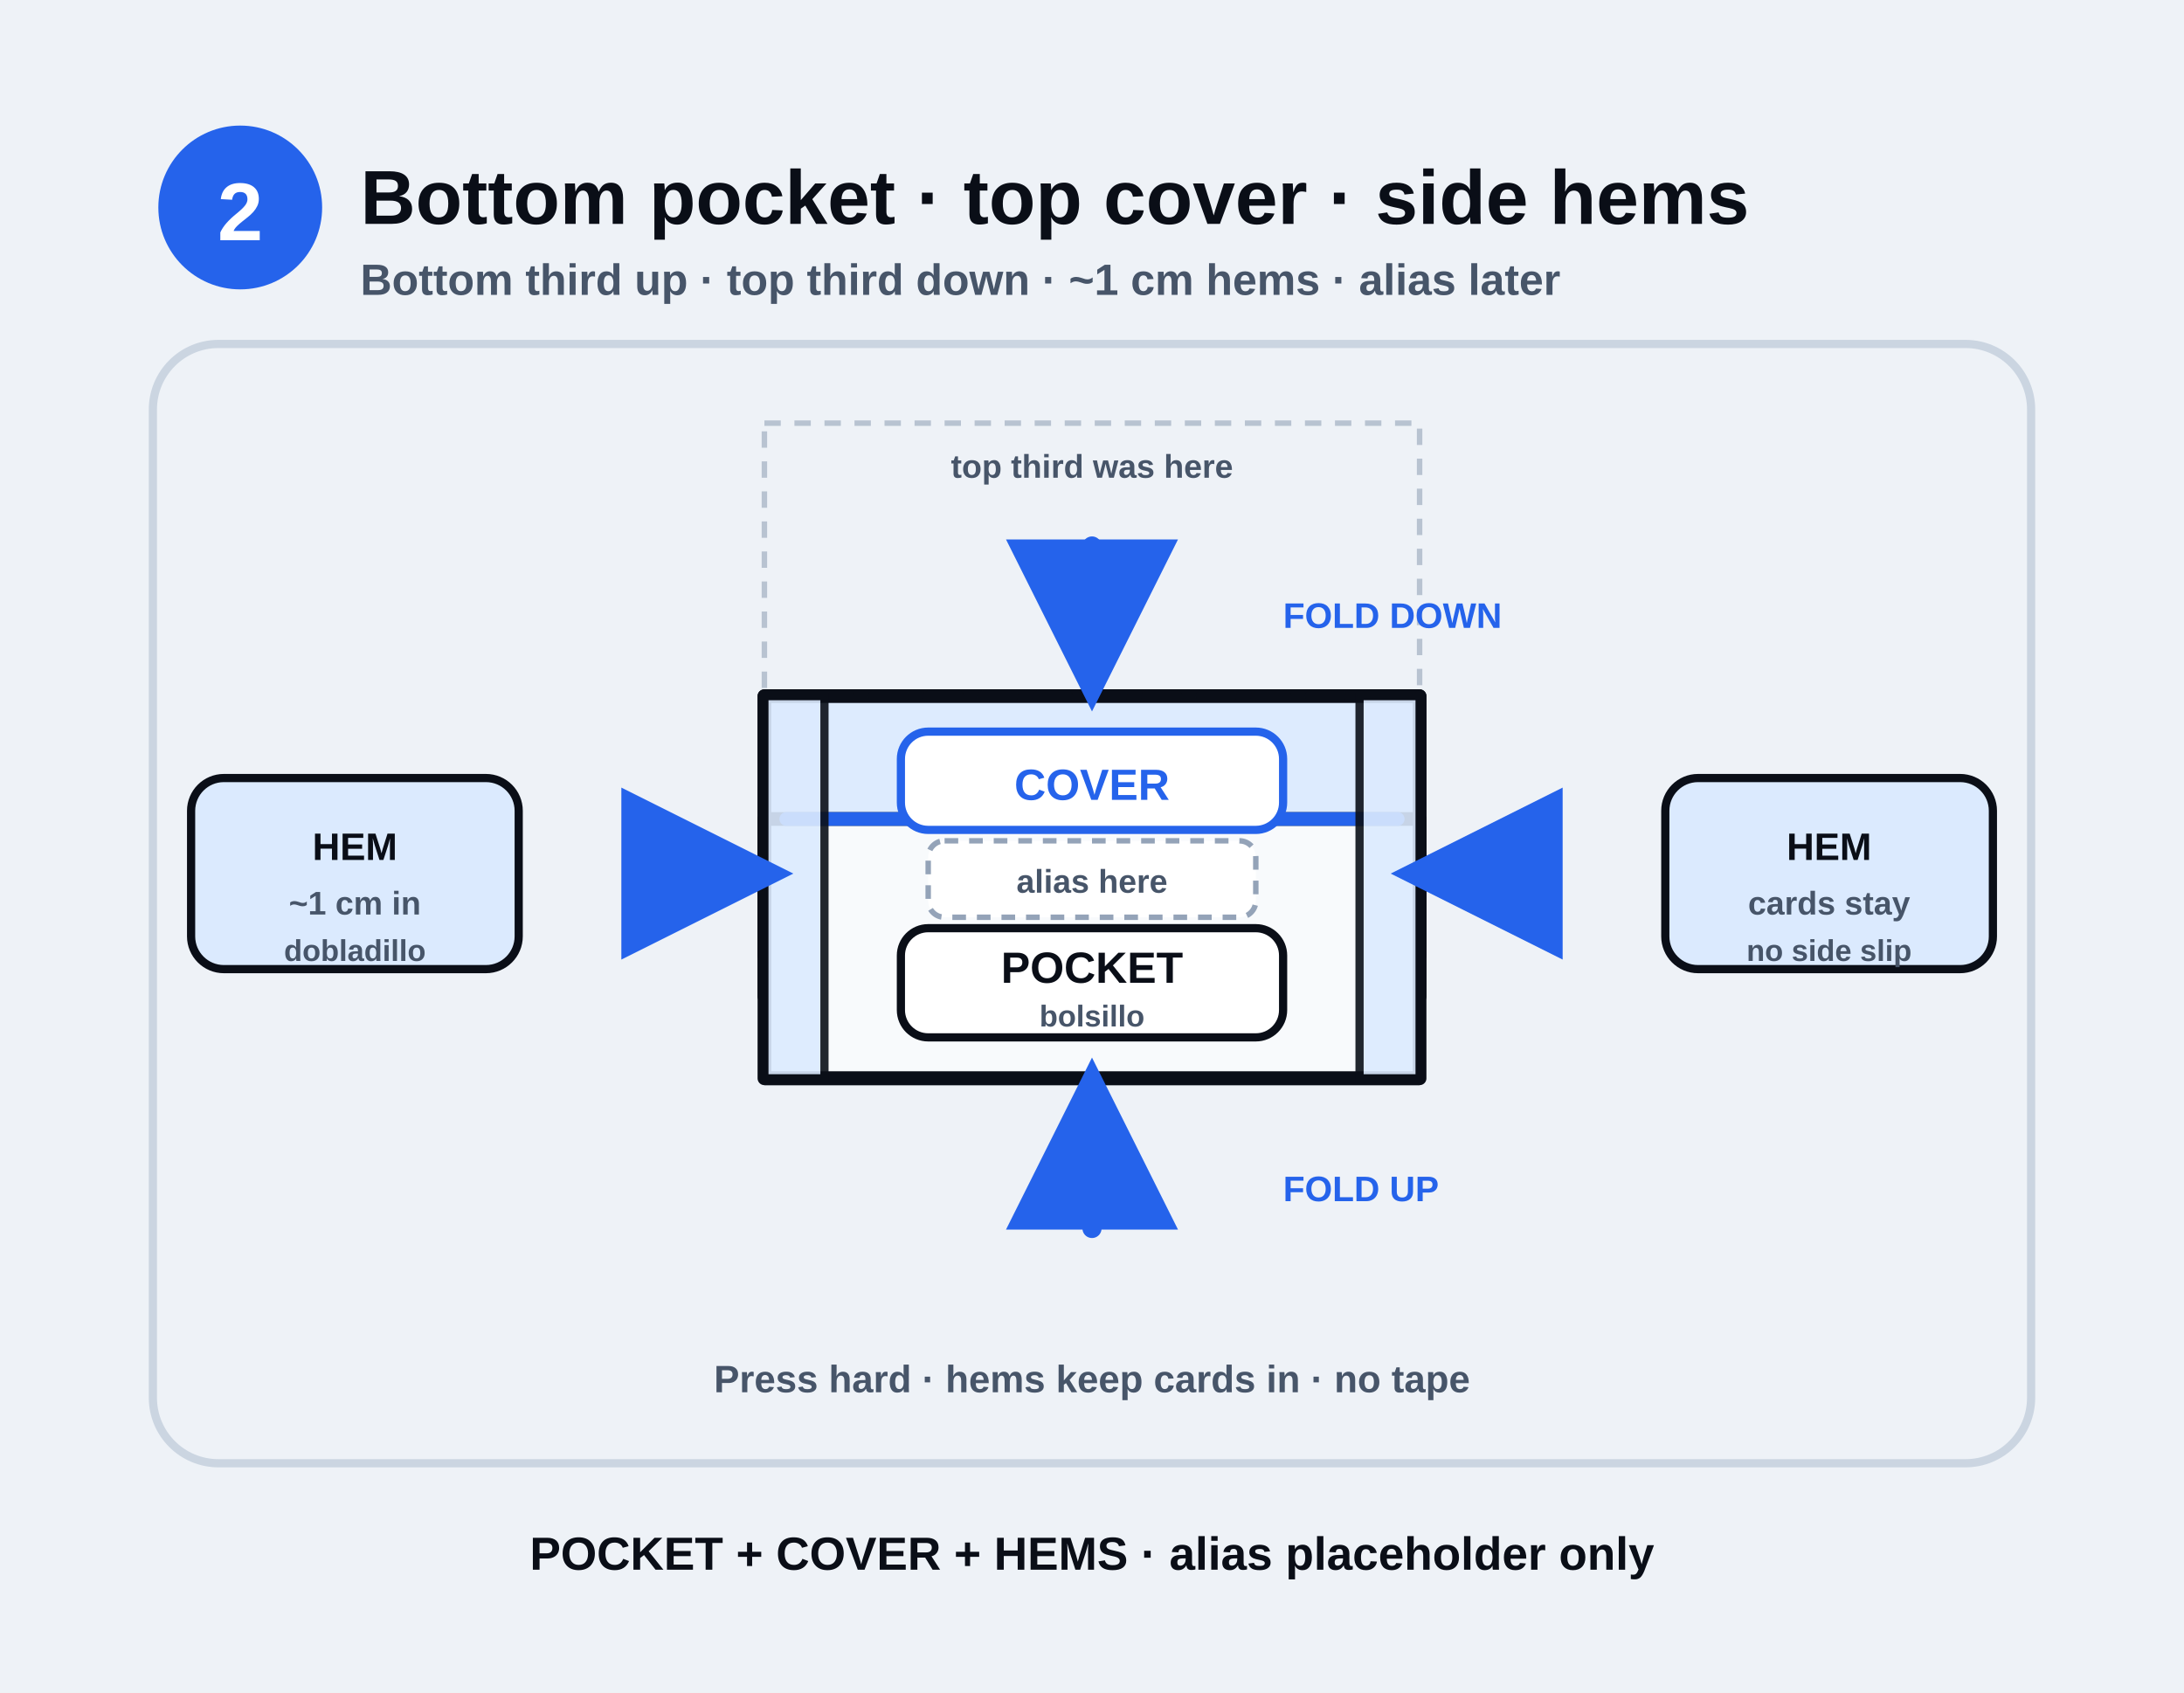
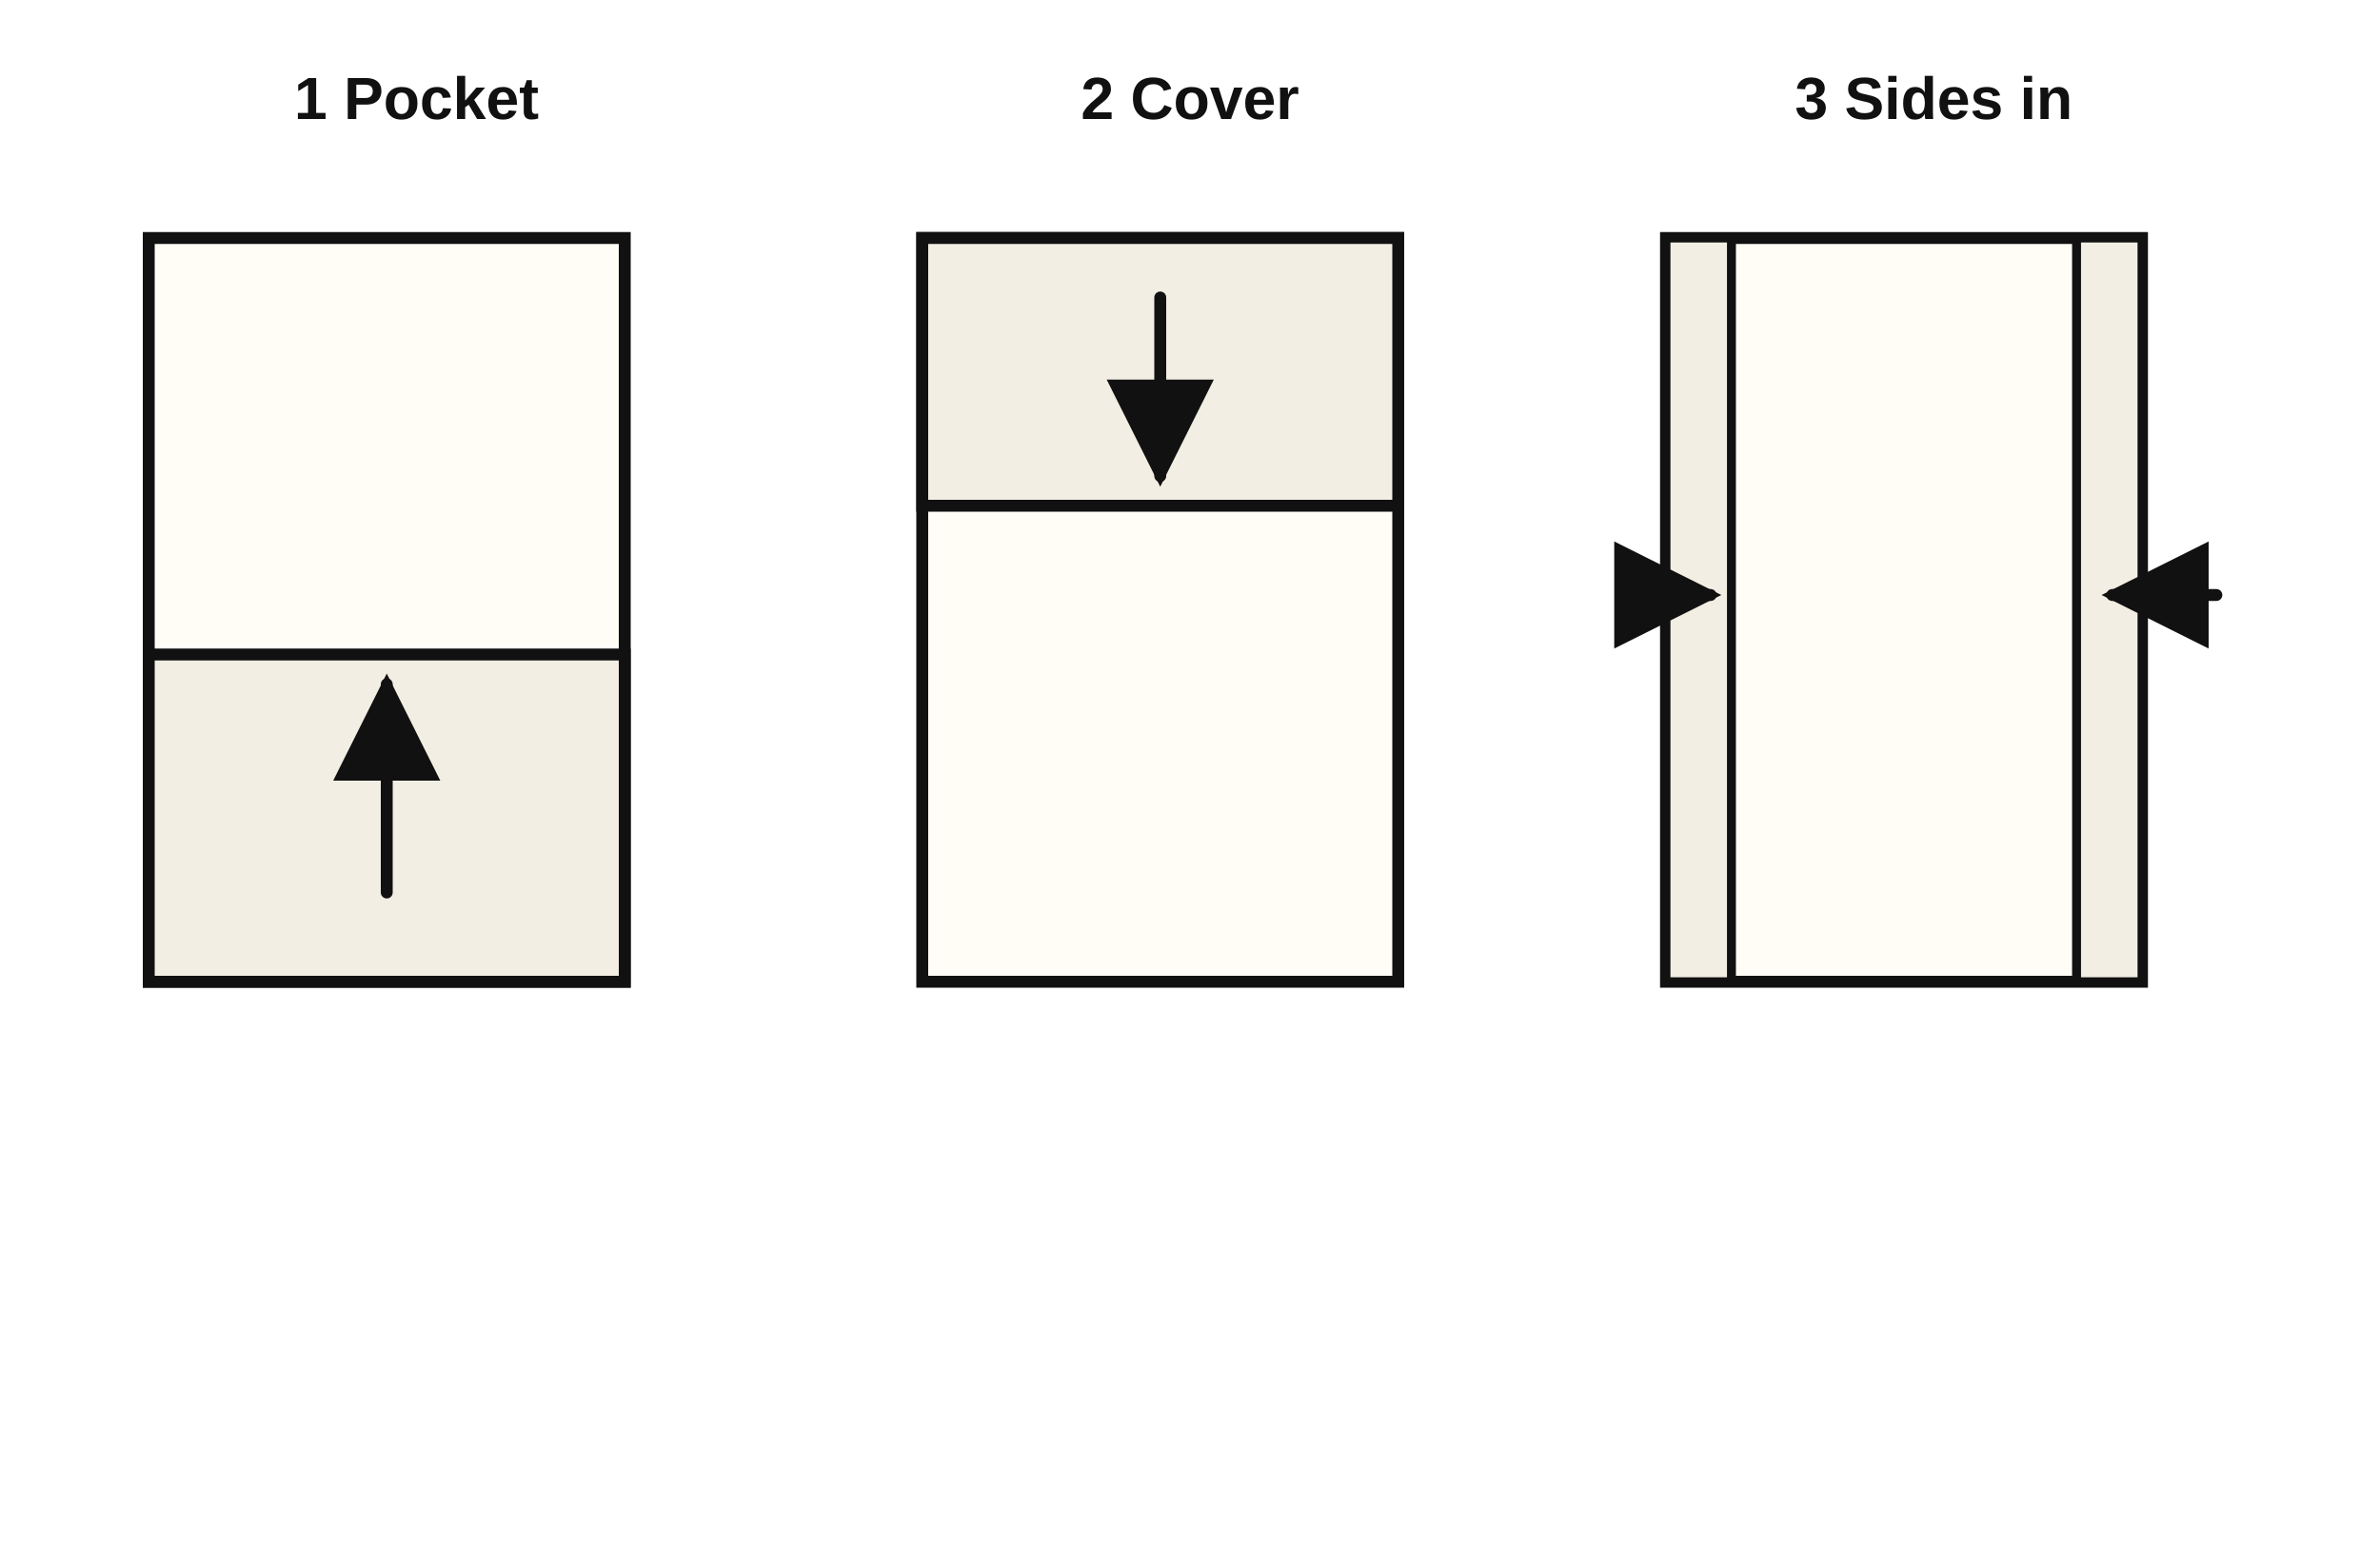
- <svg xmlns="http://www.w3.org/2000/svg" width="800" height="620" viewBox="0 0 800 620" role="img" aria-labelledby="title desc">
+ <svg xmlns="http://www.w3.org/2000/svg" width="800" height="520" viewBox="0 0 800 520" role="img">
+   <rect width="800" height="520" fill="#ffffff" />
  <defs>
-     <marker id="arrow" viewBox="0 0 10 10" refX="8" refY="5" markerWidth="9" markerHeight="9" orient="auto-start-reverse">
-       <path d="M 0 0 L 10 5 L 0 10 z" fill="#2563EB" />
+     <marker id="arr" viewBox="0 0 10 10" refX="9" refY="5" markerWidth="9" markerHeight="9" orient="auto">
+       <path d="M 0 0 L 10 5 L 0 10 z" fill="#111111" />
    </marker>
-     <style>
-       .label { font-family:Arial,Helvetica,sans-serif; font-weight:700; fill:#0A0E17; }
-       .small { font-family:Arial,Helvetica,sans-serif; font-weight:600; fill:#475569; }
-       .crease { stroke:#0A0E17; stroke-width:4; stroke-dasharray:11 9; opacity:.75; stroke-linecap:round; fill:none; }
-       .arrow { stroke:#2563EB; stroke-width:7; stroke-linecap:round; fill:none; marker-end:url(#arrow); }
-     </style>
  </defs>
-   <rect x="0" y="0" width="800" height="620" fill="#EEF2F7" />
-   <circle cx="88" cy="76" r="30" fill="#2563EB" />
-   <text x="88" y="88" text-anchor="middle" font-size="30" class="label" fill="#FFFFFF" style="fill:#FFFFFF">2</text>
-   <text x="132" y="82" font-size="28" class="label">Bottom pocket · top cover · side hems</text>
-   <text x="132" y="108" font-size="16" class="small">Bottom third up · top third down · ~1 cm hems · alias later</text>
-   <rect x="56" y="126" width="688" height="410" rx="24" fill="#EEF2F7" stroke="#CBD5E1" stroke-width="3" />
-   <rect x="280" y="155" width="240" height="100" fill="none" stroke="#94A3B8" stroke-width="2" stroke-dasharray="6 5" opacity="0.6" />
-   <text x="400" y="175" text-anchor="middle" font-size="12" class="small">top third was here</text>
-   <rect x="280" y="255" width="240" height="110" fill="#F8FAFC" stroke="#0A0E17" stroke-width="5" stroke-linejoin="round" />
-   <rect x="280" y="255" width="240" height="95" fill="#DBEAFE" stroke="#0A0E17" stroke-width="5" stroke-linejoin="round" opacity="0.95" />
-   <line x1="280" y1="255" x2="520" y2="255" class="crease" />
-   <rect x="280" y="300" width="240" height="95" fill="#F8FAFC" stroke="#0A0E17" stroke-width="5" stroke-linejoin="round" />
-   <line x1="280" y1="395" x2="520" y2="395" stroke="#0A0E17" stroke-width="5" />
-   <line x1="288" y1="300" x2="512" y2="300" stroke="#2563EB" stroke-width="5" stroke-linecap="round" />
-   <rect x="280" y="255" width="22" height="140" fill="#DBEAFE" stroke="#0A0E17" stroke-width="3" opacity="0.9" />
-   <rect x="498" y="255" width="22" height="140" fill="#DBEAFE" stroke="#0A0E17" stroke-width="3" opacity="0.9" />
-   <rect x="330" y="268" width="140" height="36" rx="10" fill="#FFFFFF" stroke="#2563EB" stroke-width="3" />
-   <text x="400" y="293" text-anchor="middle" font-size="16" class="label" fill="#2563EB" style="fill:#2563EB">COVER</text>
-   <rect x="340" y="308" width="120" height="28" rx="6" fill="#FFFFFF" stroke="#94A3B8" stroke-width="2" stroke-dasharray="5 4" />
-   <text x="400" y="327" text-anchor="middle" font-size="12" class="small">alias here</text>
-   <rect x="330" y="340" width="140" height="40" rx="10" fill="#FFFFFF" stroke="#0A0E17" stroke-width="3" />
-   <text x="400" y="360" text-anchor="middle" font-size="16" class="label">POCKET</text>
-   <text x="400" y="376" text-anchor="middle" font-size="11" class="small">bolsillo</text>
-   <path d="M250 320 H278" class="arrow" />
-   <path d="M550 320 H522" class="arrow" />
-   <rect x="70" y="285" width="120" height="70" rx="12" fill="#DBEAFE" stroke="#0A0E17" stroke-width="3" />
-   <text x="130" y="315" text-anchor="middle" font-size="14" class="label">HEM</text>
-   <text x="130" y="335" text-anchor="middle" font-size="12" class="small">~1 cm in</text>
-   <text x="130" y="352" text-anchor="middle" font-size="11" class="small">dobladillo</text>
-   <rect x="610" y="285" width="120" height="70" rx="12" fill="#DBEAFE" stroke="#0A0E17" stroke-width="3" />
-   <text x="670" y="315" text-anchor="middle" font-size="14" class="label">HEM</text>
-   <text x="670" y="335" text-anchor="middle" font-size="12" class="small">cards stay</text>
-   <text x="670" y="352" text-anchor="middle" font-size="11" class="small">no side slip</text>
-   <path d="M400 200 V248" class="arrow" />
-   <text x="470" y="230" font-size="13" class="label" fill="#2563EB" style="fill:#2563EB">FOLD DOWN</text>
-   <path d="M400 450 V400" class="arrow" />
-   <text x="470" y="440" font-size="13" class="label" fill="#2563EB" style="fill:#2563EB">FOLD UP</text>
-   <text x="400" y="510" text-anchor="middle" font-size="14" class="small">Press hard · hems keep cards in · no tape</text>
-   <text x="400" y="575" text-anchor="middle" font-size="17" class="label">POCKET + COVER + HEMS · alias placeholder only</text>
+   <text x="140" y="40" text-anchor="middle" font-size="20" font-family="Arial, Helvetica, sans-serif" fill="#111111" font-weight="700">1  Pocket</text>
+   <rect x="50" y="80" width="160" height="250" fill="#fffdf6" stroke="#111111" stroke-width="4" />
+   <rect x="50" y="220" width="160" height="110" fill="#f3eee4" stroke="#111" stroke-width="4" />
+   <line x1="130" y1="300" x2="130" y2="230" fill="none" stroke="#111111" stroke-width="4" stroke-linecap="round" marker-end="url(#arr)" />
+   <text x="400" y="40" text-anchor="middle" font-size="20" font-family="Arial, Helvetica, sans-serif" fill="#111111" font-weight="700">2  Cover</text>
+   <rect x="310" y="80" width="160" height="250" fill="#fffdf6" stroke="#111111" stroke-width="4" />
+   <rect x="310" y="80" width="160" height="90" fill="#f3eee4" stroke="#111" stroke-width="4" />
+   <line x1="390" y1="100" x2="390" y2="160" fill="none" stroke="#111111" stroke-width="4" stroke-linecap="round" marker-end="url(#arr)" />
+   <text x="650" y="40" text-anchor="middle" font-size="20" font-family="Arial, Helvetica, sans-serif" fill="#111111" font-weight="700">3  Sides in</text>
+   <rect x="560" y="80" width="160" height="250" fill="#fffdf6" stroke="#111111" stroke-width="4" />
+   <rect x="560" y="80" width="22" height="250" fill="#f3eee4" stroke="#111" stroke-width="3" />
+   <rect x="698" y="80" width="22" height="250" fill="#f3eee4" stroke="#111" stroke-width="3" />
+   <line x1="545" y1="200" x2="575" y2="200" fill="none" stroke="#111111" stroke-width="4" stroke-linecap="round" marker-end="url(#arr)" />
+   <line x1="745" y1="200" x2="710" y2="200" fill="none" stroke="#111111" stroke-width="4" stroke-linecap="round" marker-end="url(#arr)" />
</svg>
